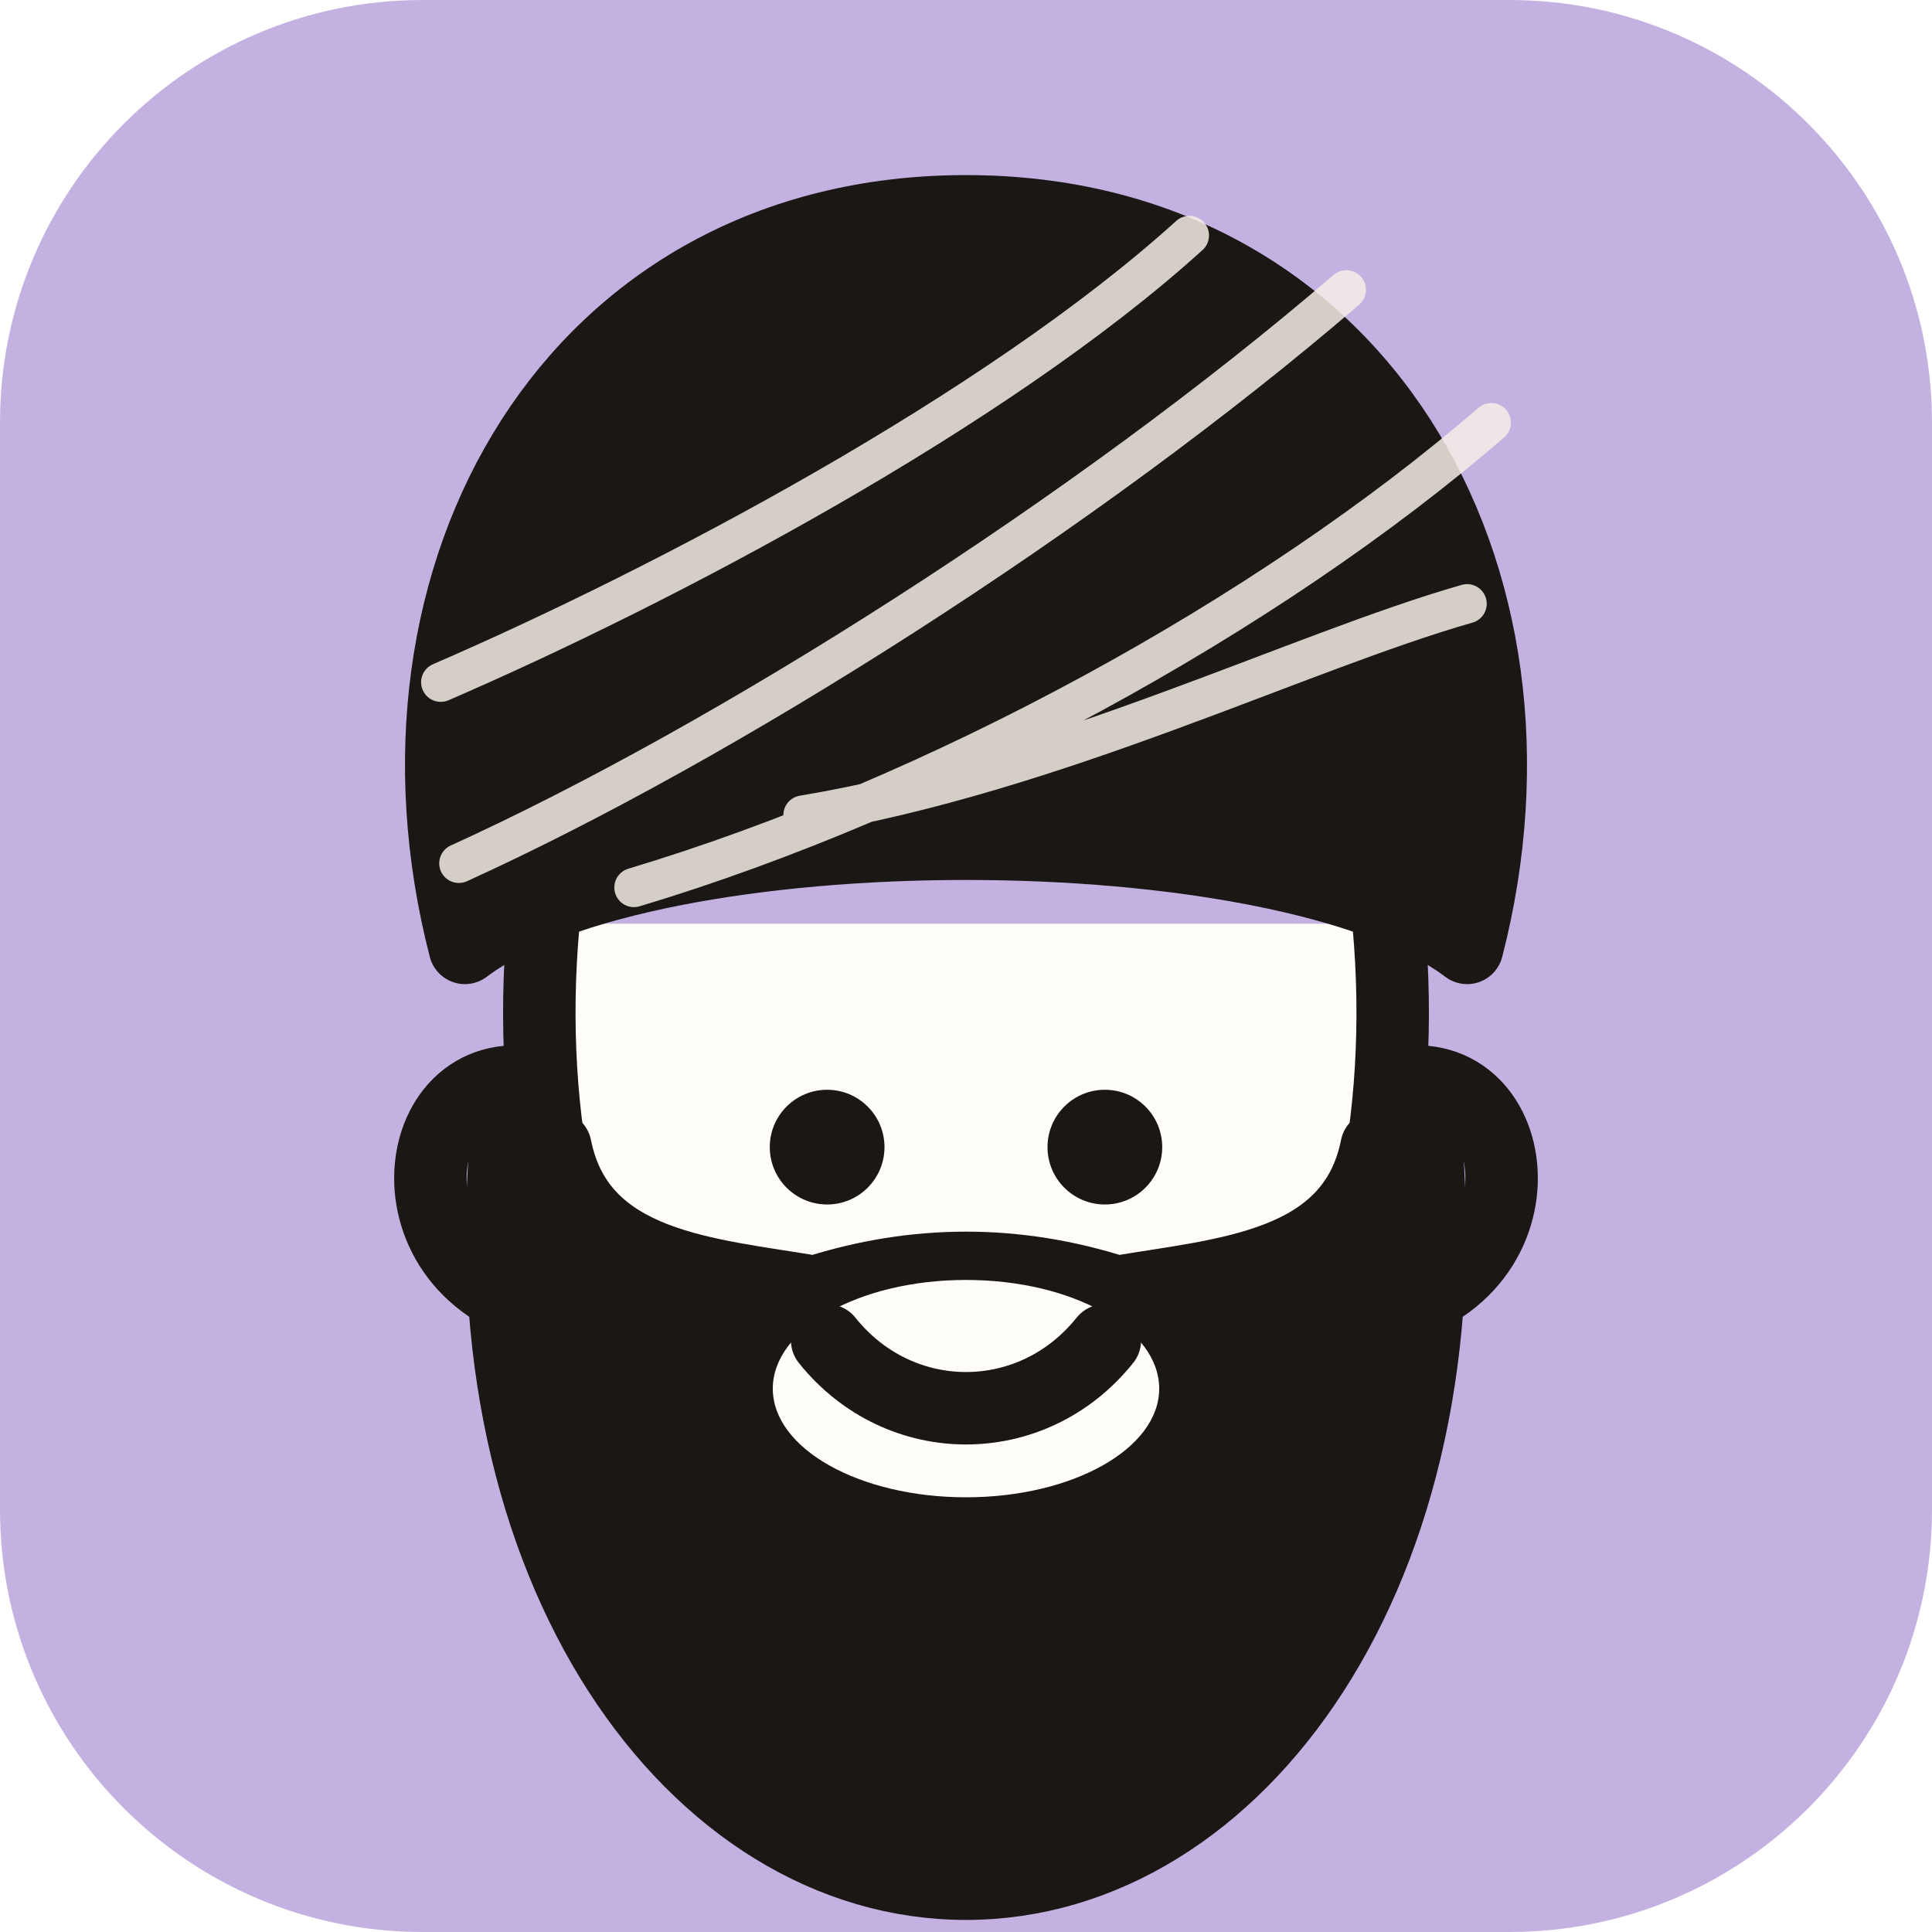
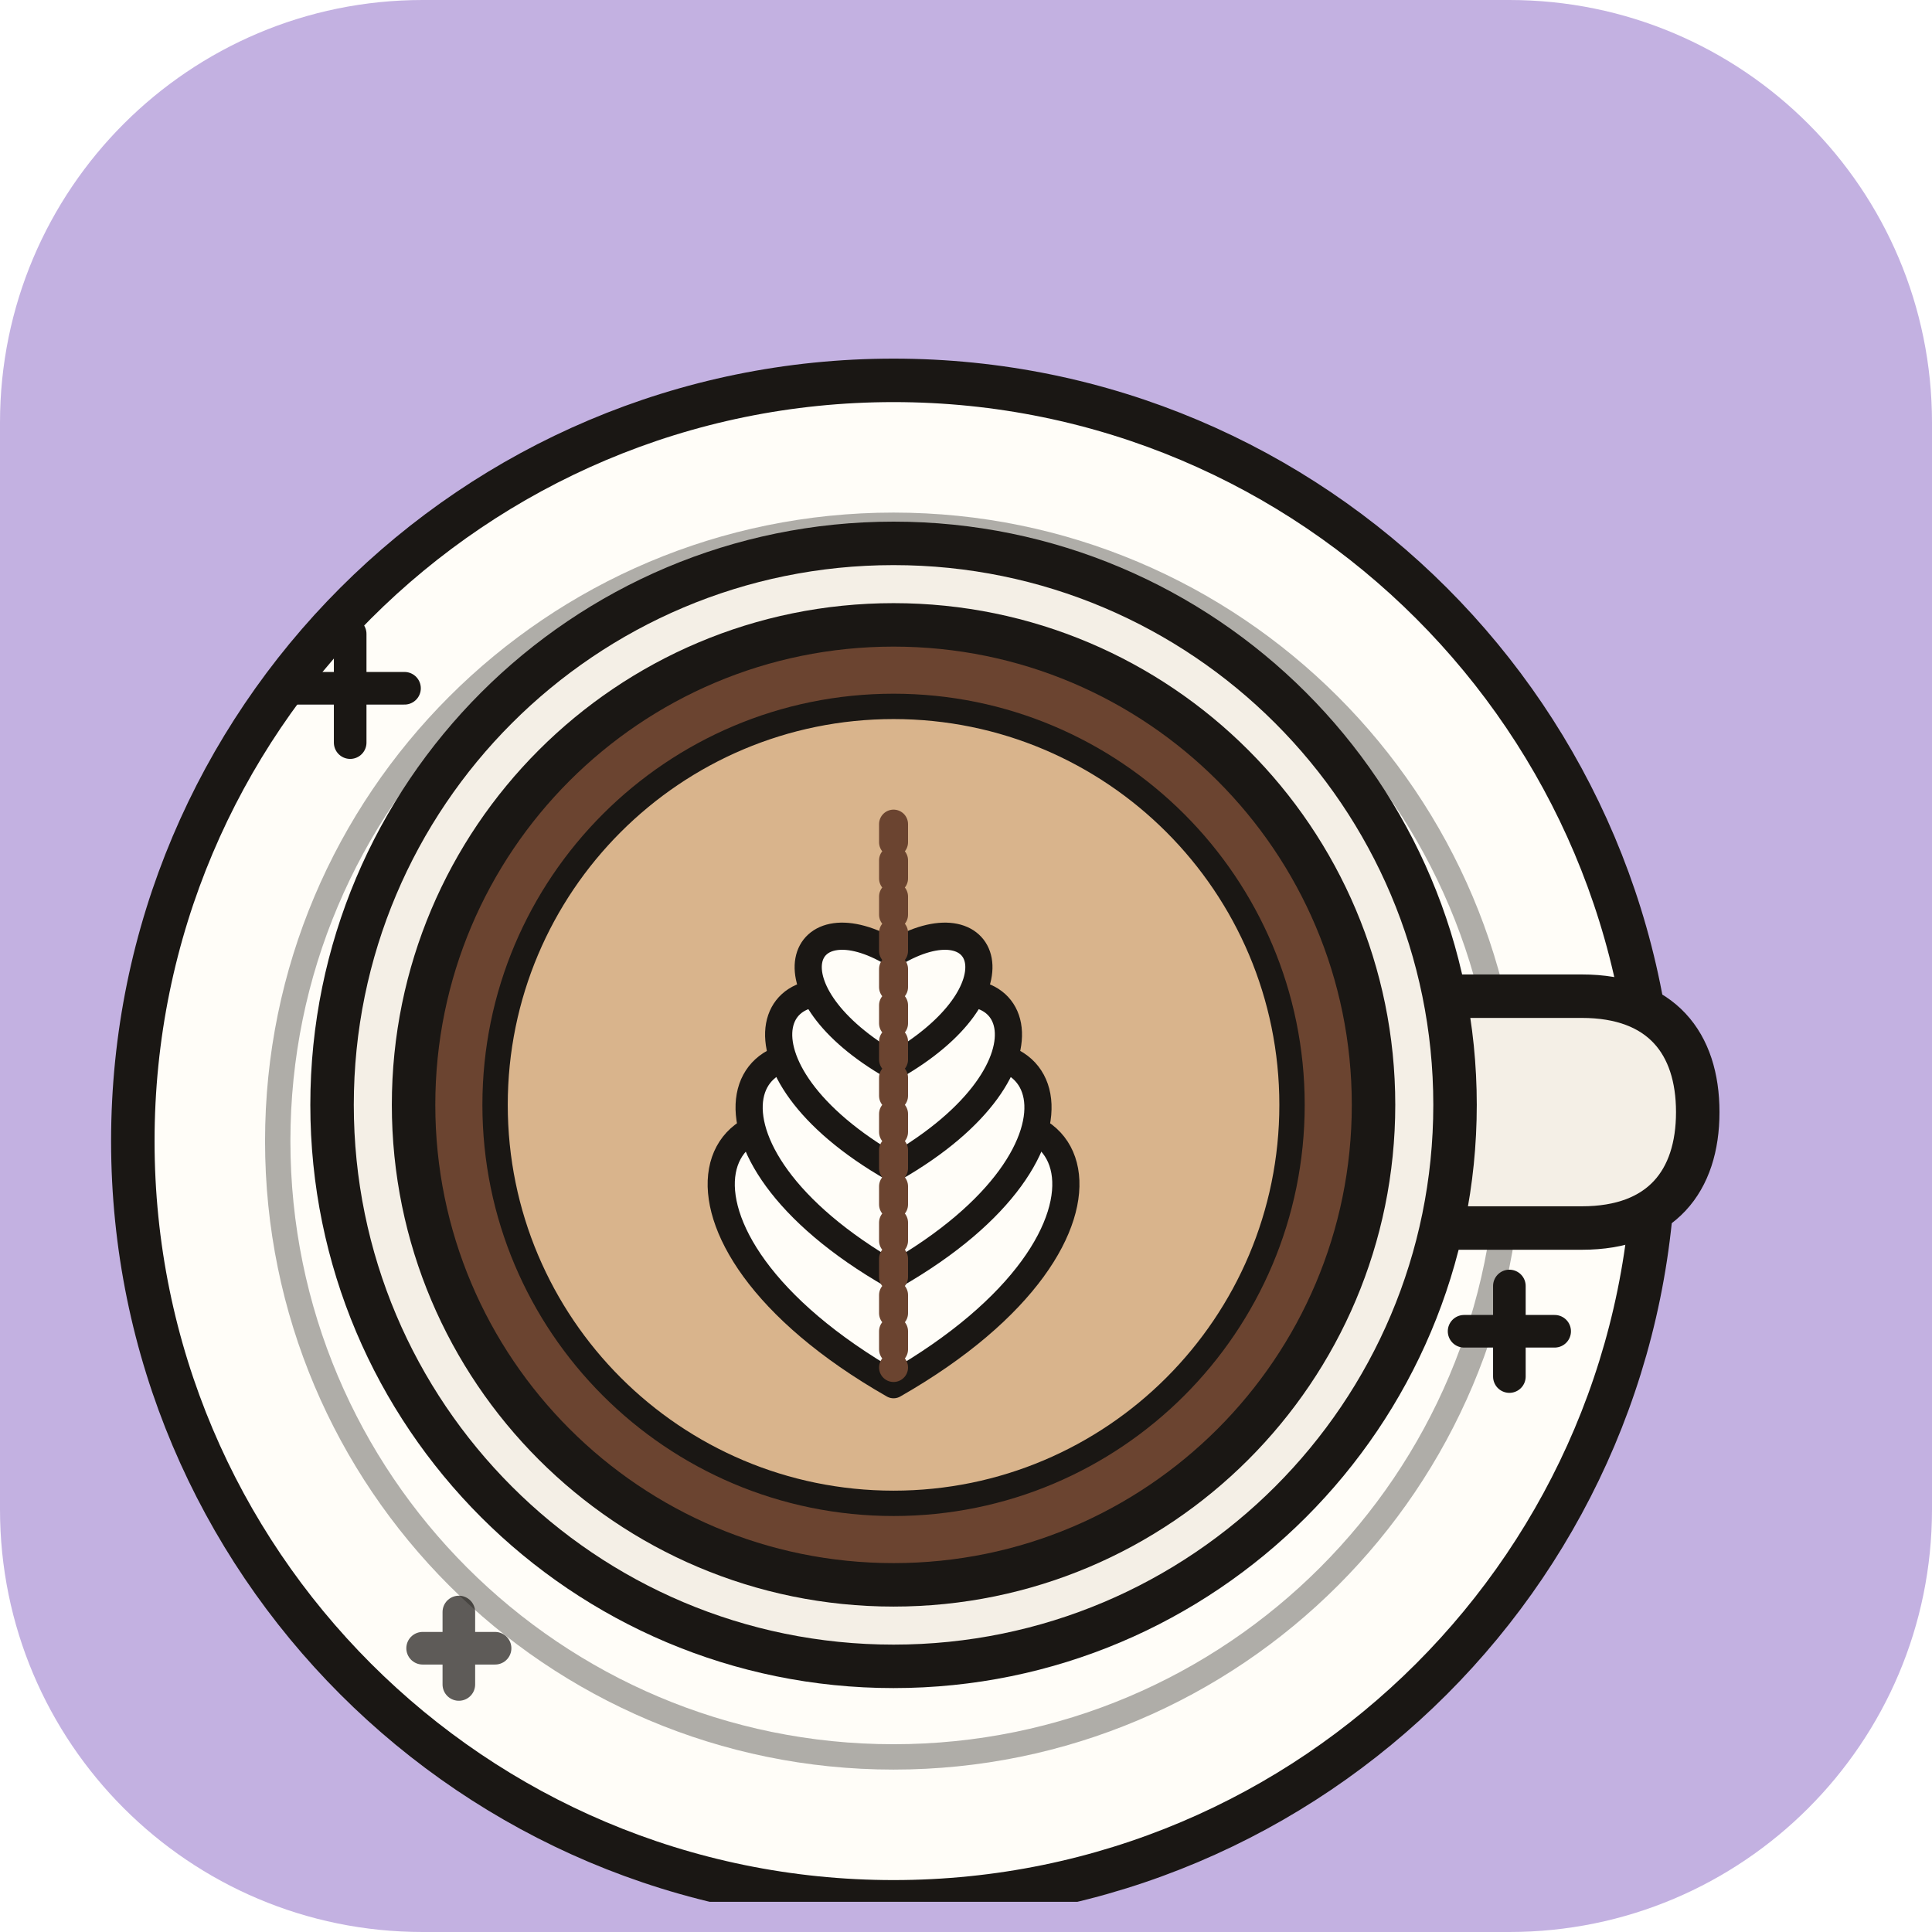
<svg xmlns="http://www.w3.org/2000/svg" viewBox="0 0 64 64">
  <rect width="64" height="64" rx="14" fill="#C3B1E1" />
-   <g transform="translate(0 2)">
-     <g fill="none" stroke="#1A1714" stroke-width="2.4" stroke-linecap="round" stroke-linejoin="round">
-       <path d="M18.2 34c-4.6-1.4-5.8 6-.2 7.4M45.8 34c4.6-1.4 5.8 6 .2 7.4" />
-       <path d="M18 28.6c-1.2 13.2 5.8 23.6 14 23.6s15.2-10.4 14-23.6" fill="#FFFDF8" />
-       <path d="M16.8 35.4C15.4 50 23 60.4 32 60.4S48.6 50 47.2 35.4L45.6 36C44.8 40 40.5 40.2 37 40.8Q32 39.2 27 40.8C23.5 40.2 19.2 40 18.4 36Z" fill="#1A1714" />
-       <ellipse cx="32" cy="44" rx="6.4" ry="3.6" fill="#FFFDF8" stroke="none" />
-       <path d="M15.4 29.4C12.2 17 19 5 32 5S51.8 17 48.6 29.4C42.5 24.8 21.5 24.8 15.4 29.4Z" fill="#1A1714" />
-       <path d="M15.2 26.6C24 22.6 36 15 44.6 7.6M14.6 20.6C22 17.4 33 11.6 39.4 5.8M21 27.4C31 24.4 42 18.4 49.4 12M26.6 25C35 23.6 43 19.6 48.6 18" stroke="#F4EFE6" stroke-width="1.3" opacity=".85" />
-       <circle cx="27.4" cy="36" r="1.9" fill="#1A1714" stroke="none" />
-       <circle cx="36.6" cy="36" r="1.9" fill="#1A1714" stroke="none" />
-       <path d="M27.4 42.4C29.8 45.4 34.2 45.4 36.6 42.4" />
+   <svg x="2" y="3" width="60" height="60" viewBox="0 0 100 100" fill="none" stroke="#1A1714" stroke-width="2.4" stroke-linecap="round" stroke-linejoin="round">
+     <circle cx="46" cy="58" r="42" fill="#FFFDF8" />
+     <circle cx="46" cy="58" r="34" stroke-width="1.4" stroke-opacity="0.35" />
+     <path d="M75 50h9c4.4 0 6.4 2.6 6.4 6.4s-2 6.4-6.4 6.4h-9" fill="#F4EFE6" />
+     <circle cx="46" cy="56" r="31" fill="#F4EFE6" />
+     <circle cx="46" cy="56" r="26.5" fill="#6B4430" />
+     <circle cx="46" cy="56" r="22" fill="#D9B48C" stroke-width="1.4" />
+     <g opacity="1">
+       <path d="M46 71.45C31.3 63.05 35.5 52.55 46 58.85C56.5 52.55 60.7 63.05 46 71.45Z" fill="#FFFDF8" stroke-width="1.5" />
+       <path d="M46 65.42C33.68 58.38 37.2 49.58 46 54.86C54.8 49.58 58.32 58.38 46 65.42Z" fill="#FFFDF8" stroke-width="1.5" />
+       <path d="M46 59.5C36.2 53.9 39 46.9 46 51.1C53 46.9 55.8 53.9 46 59.5Z" fill="#FFFDF8" stroke-width="1.5" />
+       <path d="M46 53.88C38.72 49.72 40.8 44.52 46 47.64C51.2 44.52 53.28 49.72 46 53.88Z" fill="#FFFDF8" stroke-width="1.5" />
+       <path d="M46 40.5V70.5" pathLength="1" stroke-dasharray="1" stroke-dashoffset="0" stroke-width="1.6" stroke="#6B4430" />
+       <g stroke-width="1.8">
+         <path d="M16 30v6M13 33h6" />
+         <path d="M80 66v5M77.5 68.5h5" />
+         <path d="M22 84v4M20 86h4" stroke-opacity="0.7" />
+       </g>
    </g>
-   </g>
+   </svg>
</svg>
